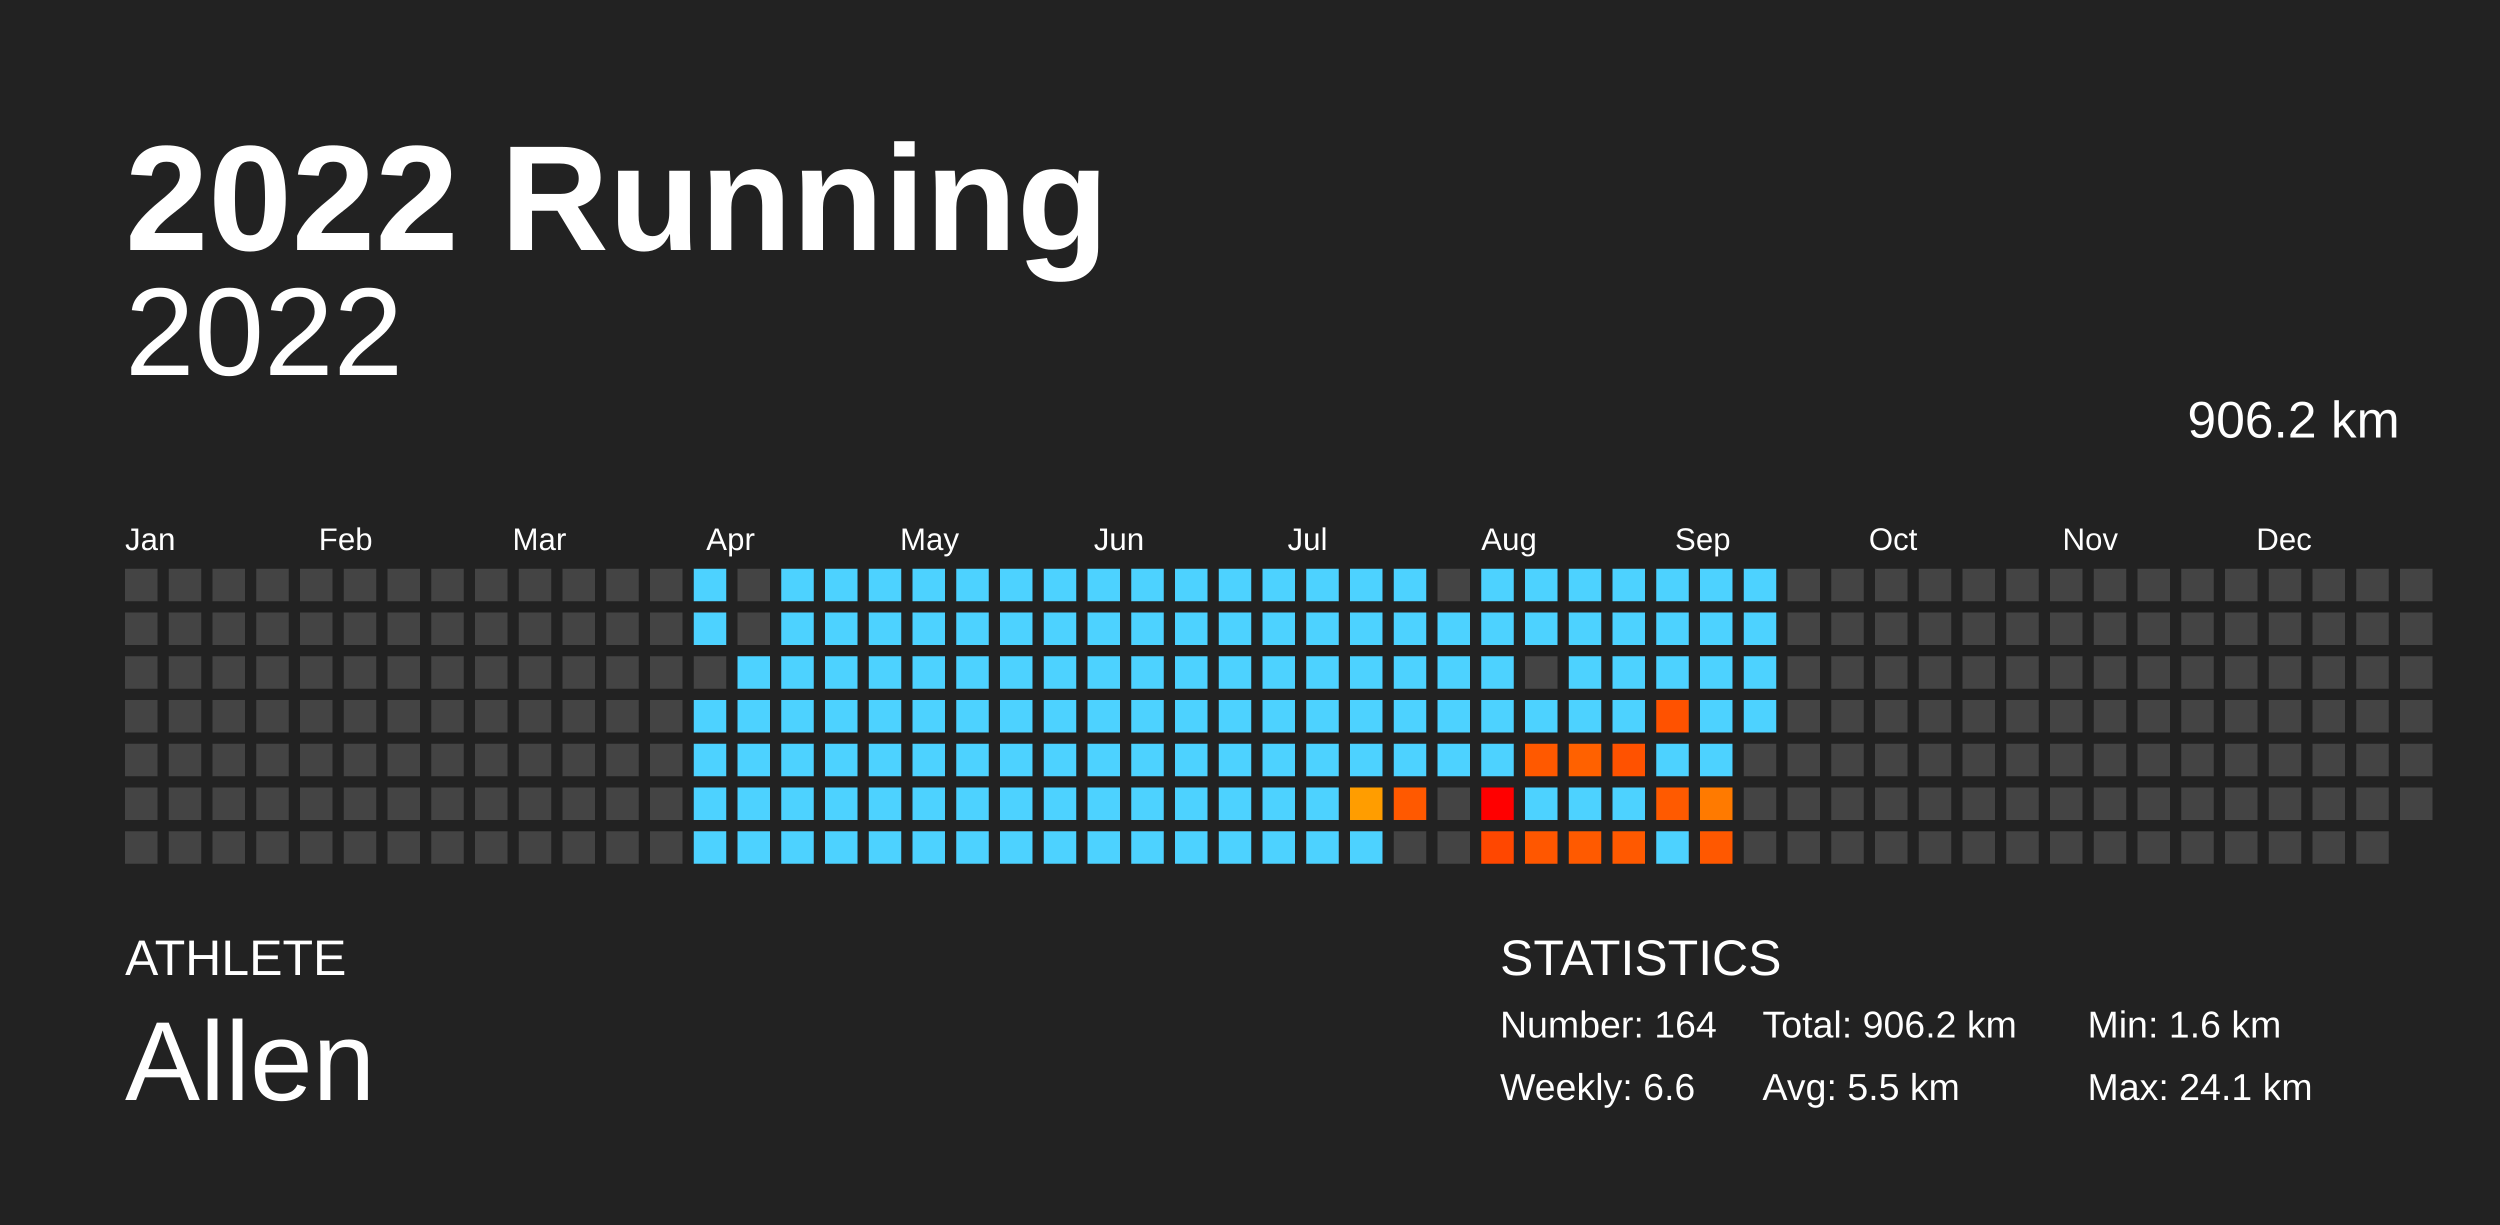
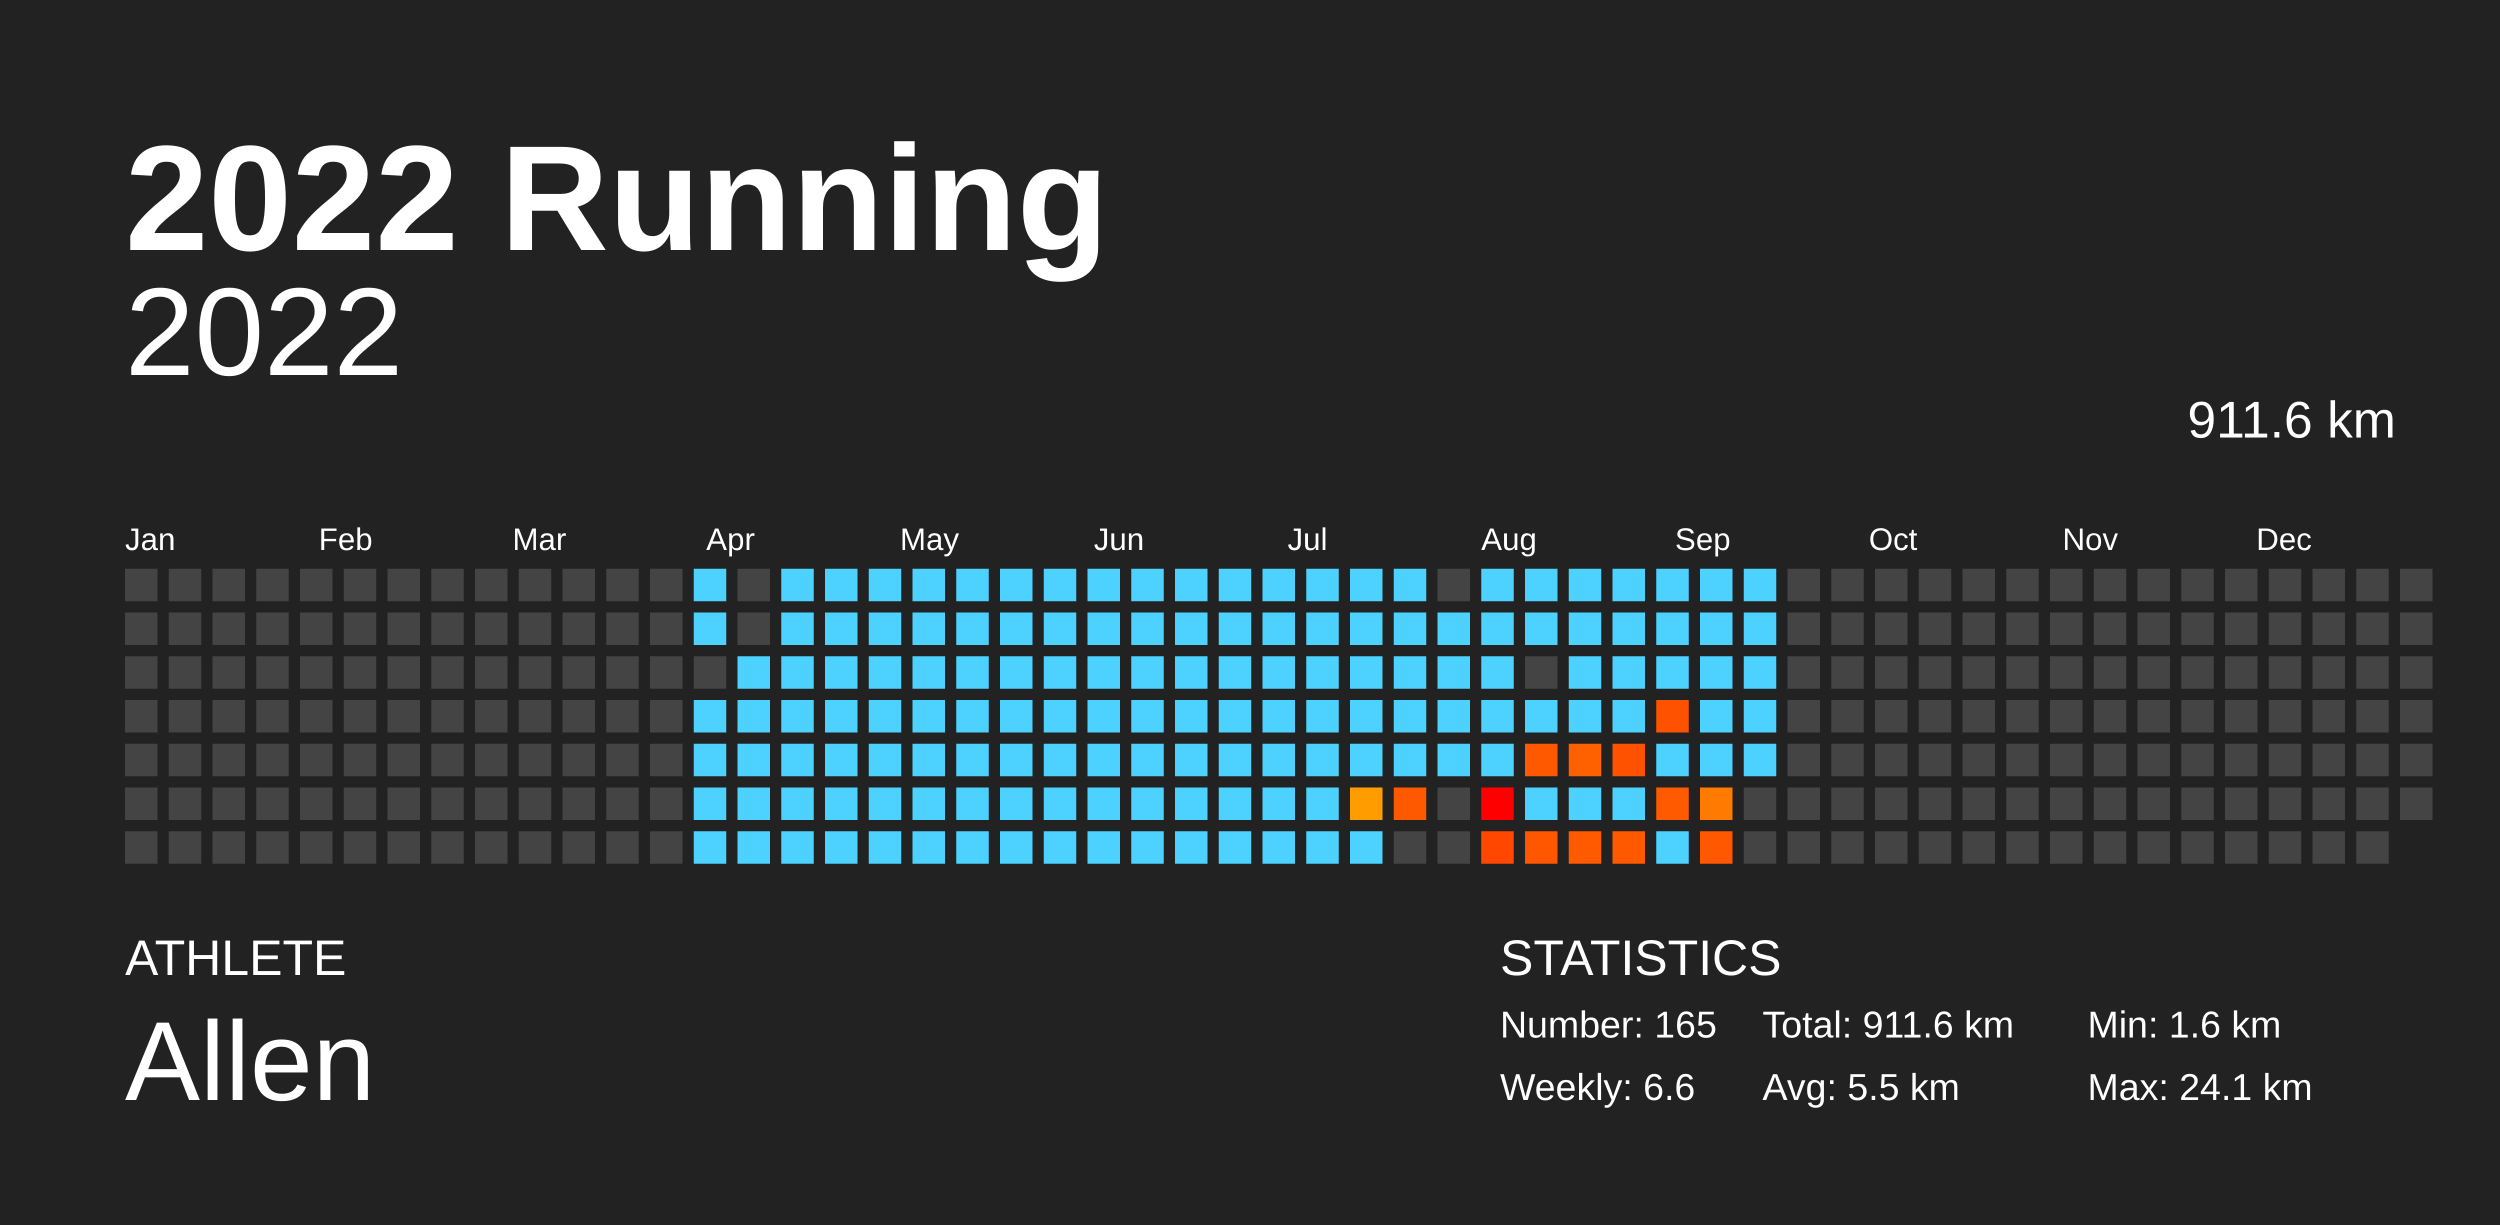
<svg xmlns="http://www.w3.org/2000/svg" baseProfile="full" height="98mm" version="1.1" viewBox="0,0,200,98" width="200mm">
  <defs />
  <rect fill="#222222" height="98" width="200" x="0" y="0" />
  <text fill="#FFFFFF" style="font-size:12px; font-family:Arial; font-weight:bold;" x="10" y="20">2022 Running</text>
  <text fill="#FFFFFF" style="font-size:4px; font-family:Arial" x="10" y="78">ATHLETE</text>
  <text fill="#FFFFFF" style="font-size:9px; font-family:Arial" x="10" y="88">Allen</text>
  <text fill="#FFFFFF" style="font-size:4px; font-family:Arial" x="120" y="78">STATISTICS</text>
-   <text fill="#FFFFFF" style="font-size:3px; font-family:Arial" x="120" y="83">Number: 164</text>
+   <text fill="#FFFFFF" style="font-size:3px; font-family:Arial" x="120" y="83">Number: 165</text>
  <text fill="#FFFFFF" style="font-size:3px; font-family:Arial" x="120" y="88">Weekly: 6.6</text>
-   <text fill="#FFFFFF" style="font-size:3px; font-family:Arial" x="141" y="83">Total: 906.2 km</text>
+   <text fill="#FFFFFF" style="font-size:3px; font-family:Arial" x="141" y="83">Total: 911.6 km</text>
  <text fill="#FFFFFF" style="font-size:3px; font-family:Arial" x="141" y="88">Avg: 5.5 km</text>
  <text fill="#FFFFFF" style="font-size:3px; font-family:Arial" x="167" y="83">Min: 1.6 km</text>
  <text fill="#FFFFFF" style="font-size:3px; font-family:Arial" x="167" y="88">Max: 24.1 km</text>
  <text alignment-baseline="hanging" fill="#FFFFFF" style="font-size:10.0px; font-family:Arial;" x="10" y="30">2022</text>
-   <text alignment-baseline="hanging" fill="#FFFFFF" style="font-size:4.125px; font-family:Arial;" x="175" y="35">906.2 km</text>
+   <text alignment-baseline="hanging" fill="#FFFFFF" style="font-size:4.125px; font-family:Arial;" x="175" y="35">911.6 km</text>
  <text fill="#FFFFFF" style="font-size:2.5px; font-family:Arial" x="10.0" y="44">Jan</text>
  <text fill="#FFFFFF" style="font-size:2.5px; font-family:Arial" x="25.5" y="44">Feb</text>
  <text fill="#FFFFFF" style="font-size:2.5px; font-family:Arial" x="41.0" y="44">Mar</text>
  <text fill="#FFFFFF" style="font-size:2.5px; font-family:Arial" x="56.5" y="44">Apr</text>
  <text fill="#FFFFFF" style="font-size:2.5px; font-family:Arial" x="72.0" y="44">May</text>
  <text fill="#FFFFFF" style="font-size:2.5px; font-family:Arial" x="87.5" y="44">Jun</text>
  <text fill="#FFFFFF" style="font-size:2.5px; font-family:Arial" x="103.0" y="44">Jul</text>
  <text fill="#FFFFFF" style="font-size:2.5px; font-family:Arial" x="118.5" y="44">Aug</text>
  <text fill="#FFFFFF" style="font-size:2.5px; font-family:Arial" x="134.0" y="44">Sep</text>
  <text fill="#FFFFFF" style="font-size:2.5px; font-family:Arial" x="149.5" y="44">Oct</text>
  <text fill="#FFFFFF" style="font-size:2.5px; font-family:Arial" x="165.0" y="44">Nov</text>
  <text fill="#FFFFFF" style="font-size:2.5px; font-family:Arial" x="180.5" y="44">Dec</text>
  <rect fill="#444444" height="2.6" width="2.6" x="10.0" y="45.5" />
  <rect fill="#444444" height="2.6" width="2.6" x="10.0" y="49.0" />
  <rect fill="#444444" height="2.6" width="2.6" x="10.0" y="52.5" />
  <rect fill="#444444" height="2.6" width="2.6" x="10.0" y="56.0" />
  <rect fill="#444444" height="2.6" width="2.6" x="10.0" y="59.5" />
  <rect fill="#444444" height="2.6" width="2.6" x="10.0" y="63.0" />
  <rect fill="#444444" height="2.6" width="2.6" x="10.0" y="66.5" />
  <rect fill="#444444" height="2.6" width="2.6" x="13.5" y="45.5" />
  <rect fill="#444444" height="2.6" width="2.6" x="13.5" y="49.0" />
  <rect fill="#444444" height="2.6" width="2.6" x="13.5" y="52.5" />
  <rect fill="#444444" height="2.6" width="2.6" x="13.5" y="56.0" />
  <rect fill="#444444" height="2.6" width="2.6" x="13.5" y="59.5" />
  <rect fill="#444444" height="2.6" width="2.6" x="13.5" y="63.0" />
  <rect fill="#444444" height="2.6" width="2.6" x="13.5" y="66.5" />
  <rect fill="#444444" height="2.6" width="2.6" x="17.0" y="45.5" />
  <rect fill="#444444" height="2.6" width="2.6" x="17.0" y="49.0" />
  <rect fill="#444444" height="2.6" width="2.6" x="17.0" y="52.5" />
  <rect fill="#444444" height="2.6" width="2.6" x="17.0" y="56.0" />
  <rect fill="#444444" height="2.6" width="2.6" x="17.0" y="59.5" />
  <rect fill="#444444" height="2.6" width="2.6" x="17.0" y="63.0" />
  <rect fill="#444444" height="2.6" width="2.6" x="17.0" y="66.5" />
  <rect fill="#444444" height="2.6" width="2.6" x="20.5" y="45.5" />
  <rect fill="#444444" height="2.6" width="2.6" x="20.5" y="49.0" />
  <rect fill="#444444" height="2.6" width="2.6" x="20.5" y="52.5" />
  <rect fill="#444444" height="2.6" width="2.6" x="20.5" y="56.0" />
  <rect fill="#444444" height="2.6" width="2.6" x="20.5" y="59.5" />
  <rect fill="#444444" height="2.6" width="2.6" x="20.5" y="63.0" />
  <rect fill="#444444" height="2.6" width="2.6" x="20.5" y="66.5" />
  <rect fill="#444444" height="2.6" width="2.6" x="24.0" y="45.5" />
  <rect fill="#444444" height="2.6" width="2.6" x="24.0" y="49.0" />
  <rect fill="#444444" height="2.6" width="2.6" x="24.0" y="52.5" />
  <rect fill="#444444" height="2.6" width="2.6" x="24.0" y="56.0" />
  <rect fill="#444444" height="2.6" width="2.6" x="24.0" y="59.5" />
  <rect fill="#444444" height="2.6" width="2.6" x="24.0" y="63.0" />
  <rect fill="#444444" height="2.6" width="2.6" x="24.0" y="66.5" />
  <rect fill="#444444" height="2.6" width="2.6" x="27.5" y="45.5" />
  <rect fill="#444444" height="2.6" width="2.6" x="27.5" y="49.0" />
  <rect fill="#444444" height="2.6" width="2.6" x="27.5" y="52.5" />
  <rect fill="#444444" height="2.6" width="2.6" x="27.5" y="56.0" />
  <rect fill="#444444" height="2.6" width="2.6" x="27.5" y="59.5" />
  <rect fill="#444444" height="2.6" width="2.6" x="27.5" y="63.0" />
  <rect fill="#444444" height="2.6" width="2.6" x="27.5" y="66.5" />
  <rect fill="#444444" height="2.6" width="2.6" x="31.0" y="45.5" />
  <rect fill="#444444" height="2.6" width="2.6" x="31.0" y="49.0" />
  <rect fill="#444444" height="2.6" width="2.6" x="31.0" y="52.5" />
  <rect fill="#444444" height="2.6" width="2.6" x="31.0" y="56.0" />
  <rect fill="#444444" height="2.6" width="2.6" x="31.0" y="59.5" />
  <rect fill="#444444" height="2.6" width="2.6" x="31.0" y="63.0" />
  <rect fill="#444444" height="2.6" width="2.6" x="31.0" y="66.5" />
  <rect fill="#444444" height="2.6" width="2.6" x="34.5" y="45.5" />
  <rect fill="#444444" height="2.6" width="2.6" x="34.5" y="49.0" />
  <rect fill="#444444" height="2.6" width="2.6" x="34.5" y="52.5" />
  <rect fill="#444444" height="2.6" width="2.6" x="34.5" y="56.0" />
  <rect fill="#444444" height="2.6" width="2.6" x="34.5" y="59.5" />
  <rect fill="#444444" height="2.6" width="2.6" x="34.5" y="63.0" />
  <rect fill="#444444" height="2.6" width="2.6" x="34.5" y="66.5" />
  <rect fill="#444444" height="2.6" width="2.6" x="38.0" y="45.5" />
  <rect fill="#444444" height="2.6" width="2.6" x="38.0" y="49.0" />
  <rect fill="#444444" height="2.6" width="2.6" x="38.0" y="52.5" />
  <rect fill="#444444" height="2.6" width="2.6" x="38.0" y="56.0" />
  <rect fill="#444444" height="2.6" width="2.6" x="38.0" y="59.5" />
  <rect fill="#444444" height="2.6" width="2.6" x="38.0" y="63.0" />
  <rect fill="#444444" height="2.6" width="2.6" x="38.0" y="66.5" />
  <rect fill="#444444" height="2.6" width="2.6" x="41.5" y="45.5" />
  <rect fill="#444444" height="2.6" width="2.6" x="41.5" y="49.0" />
  <rect fill="#444444" height="2.6" width="2.6" x="41.5" y="52.5" />
  <rect fill="#444444" height="2.6" width="2.6" x="41.5" y="56.0" />
  <rect fill="#444444" height="2.6" width="2.6" x="41.5" y="59.5" />
  <rect fill="#444444" height="2.6" width="2.6" x="41.5" y="63.0" />
  <rect fill="#444444" height="2.6" width="2.6" x="41.5" y="66.5" />
  <rect fill="#444444" height="2.6" width="2.6" x="45.0" y="45.5" />
  <rect fill="#444444" height="2.6" width="2.6" x="45.0" y="49.0" />
  <rect fill="#444444" height="2.6" width="2.6" x="45.0" y="52.5" />
  <rect fill="#444444" height="2.6" width="2.6" x="45.0" y="56.0" />
  <rect fill="#444444" height="2.6" width="2.6" x="45.0" y="59.5" />
  <rect fill="#444444" height="2.6" width="2.6" x="45.0" y="63.0" />
  <rect fill="#444444" height="2.6" width="2.6" x="45.0" y="66.5" />
  <rect fill="#444444" height="2.6" width="2.6" x="48.5" y="45.5" />
  <rect fill="#444444" height="2.6" width="2.6" x="48.5" y="49.0" />
  <rect fill="#444444" height="2.6" width="2.6" x="48.5" y="52.5" />
  <rect fill="#444444" height="2.6" width="2.6" x="48.5" y="56.0" />
  <rect fill="#444444" height="2.6" width="2.6" x="48.5" y="59.5" />
  <rect fill="#444444" height="2.6" width="2.6" x="48.5" y="63.0" />
  <rect fill="#444444" height="2.6" width="2.6" x="48.5" y="66.5" />
  <rect fill="#444444" height="2.6" width="2.6" x="52.0" y="45.5" />
  <rect fill="#444444" height="2.6" width="2.6" x="52.0" y="49.0" />
  <rect fill="#444444" height="2.6" width="2.6" x="52.0" y="52.5" />
  <rect fill="#444444" height="2.6" width="2.6" x="52.0" y="56.0" />
  <rect fill="#444444" height="2.6" width="2.6" x="52.0" y="59.5" />
  <rect fill="#444444" height="2.6" width="2.6" x="52.0" y="63.0" />
  <rect fill="#444444" height="2.6" width="2.6" x="52.0" y="66.5" />
  <rect fill="#4dd2ff" height="2.6" width="2.6" x="55.5" y="45.5" />
  <rect fill="#4dd2ff" height="2.6" width="2.6" x="55.5" y="49.0" />
  <rect fill="#444444" height="2.6" width="2.6" x="55.5" y="52.5" />
  <rect fill="#4dd2ff" height="2.6" width="2.6" x="55.5" y="56.0" />
  <rect fill="#4dd2ff" height="2.6" width="2.6" x="55.5" y="59.5" />
  <rect fill="#4dd2ff" height="2.6" width="2.6" x="55.5" y="63.0" />
  <rect fill="#4dd2ff" height="2.6" width="2.6" x="55.5" y="66.5" />
  <rect fill="#444444" height="2.6" width="2.6" x="59.0" y="45.5" />
  <rect fill="#444444" height="2.6" width="2.6" x="59.0" y="49.0" />
  <rect fill="#4dd2ff" height="2.6" width="2.6" x="59.0" y="52.5" />
  <rect fill="#4dd2ff" height="2.6" width="2.6" x="59.0" y="56.0" />
  <rect fill="#4dd2ff" height="2.6" width="2.6" x="59.0" y="59.5" />
  <rect fill="#4dd2ff" height="2.6" width="2.6" x="59.0" y="63.0" />
  <rect fill="#4dd2ff" height="2.6" width="2.6" x="59.0" y="66.5" />
  <rect fill="#4dd2ff" height="2.6" width="2.6" x="62.5" y="45.5" />
  <rect fill="#4dd2ff" height="2.6" width="2.6" x="62.5" y="49.0" />
  <rect fill="#4dd2ff" height="2.6" width="2.6" x="62.5" y="52.5" />
  <rect fill="#4dd2ff" height="2.6" width="2.6" x="62.5" y="56.0" />
  <rect fill="#4dd2ff" height="2.6" width="2.6" x="62.5" y="59.5" />
  <rect fill="#4dd2ff" height="2.6" width="2.6" x="62.5" y="63.0" />
  <rect fill="#4dd2ff" height="2.6" width="2.6" x="62.5" y="66.5" />
  <rect fill="#4dd2ff" height="2.6" width="2.6" x="66.0" y="45.5" />
  <rect fill="#4dd2ff" height="2.6" width="2.6" x="66.0" y="49.0" />
  <rect fill="#4dd2ff" height="2.6" width="2.6" x="66.0" y="52.5" />
  <rect fill="#4dd2ff" height="2.6" width="2.6" x="66.0" y="56.0" />
  <rect fill="#4dd2ff" height="2.6" width="2.6" x="66.0" y="59.5" />
  <rect fill="#4dd2ff" height="2.6" width="2.6" x="66.0" y="63.0" />
  <rect fill="#4dd2ff" height="2.6" width="2.6" x="66.0" y="66.5" />
  <rect fill="#4dd2ff" height="2.6" width="2.6" x="69.5" y="45.5" />
  <rect fill="#4dd2ff" height="2.6" width="2.6" x="69.5" y="49.0" />
  <rect fill="#4dd2ff" height="2.6" width="2.6" x="69.5" y="52.5" />
  <rect fill="#4dd2ff" height="2.6" width="2.6" x="69.5" y="56.0" />
  <rect fill="#4dd2ff" height="2.6" width="2.6" x="69.5" y="59.5" />
  <rect fill="#4dd2ff" height="2.6" width="2.6" x="69.5" y="63.0" />
  <rect fill="#4dd2ff" height="2.6" width="2.6" x="69.5" y="66.5" />
  <rect fill="#4dd2ff" height="2.6" width="2.6" x="73.0" y="45.5" />
  <rect fill="#4dd2ff" height="2.6" width="2.6" x="73.0" y="49.0" />
  <rect fill="#4dd2ff" height="2.6" width="2.6" x="73.0" y="52.5" />
  <rect fill="#4dd2ff" height="2.6" width="2.6" x="73.0" y="56.0" />
  <rect fill="#4dd2ff" height="2.6" width="2.6" x="73.0" y="59.5" />
  <rect fill="#4dd2ff" height="2.6" width="2.6" x="73.0" y="63.0" />
  <rect fill="#4dd2ff" height="2.6" width="2.6" x="73.0" y="66.5" />
  <rect fill="#4dd2ff" height="2.6" width="2.6" x="76.5" y="45.5" />
  <rect fill="#4dd2ff" height="2.6" width="2.6" x="76.5" y="49.0" />
  <rect fill="#4dd2ff" height="2.6" width="2.6" x="76.5" y="52.5" />
  <rect fill="#4dd2ff" height="2.6" width="2.6" x="76.5" y="56.0" />
  <rect fill="#4dd2ff" height="2.6" width="2.6" x="76.5" y="59.5" />
  <rect fill="#4dd2ff" height="2.6" width="2.6" x="76.5" y="63.0" />
  <rect fill="#4dd2ff" height="2.6" width="2.6" x="76.5" y="66.5" />
  <rect fill="#4dd2ff" height="2.6" width="2.6" x="80.0" y="45.5" />
  <rect fill="#4dd2ff" height="2.6" width="2.6" x="80.0" y="49.0" />
  <rect fill="#4dd2ff" height="2.6" width="2.6" x="80.0" y="52.5" />
  <rect fill="#4dd2ff" height="2.6" width="2.6" x="80.0" y="56.0" />
  <rect fill="#4dd2ff" height="2.6" width="2.6" x="80.0" y="59.5" />
  <rect fill="#4dd2ff" height="2.6" width="2.6" x="80.0" y="63.0" />
  <rect fill="#4dd2ff" height="2.6" width="2.6" x="80.0" y="66.5" />
  <rect fill="#4dd2ff" height="2.6" width="2.6" x="83.5" y="45.5" />
  <rect fill="#4dd2ff" height="2.6" width="2.6" x="83.5" y="49.0" />
  <rect fill="#4dd2ff" height="2.6" width="2.6" x="83.5" y="52.5" />
  <rect fill="#4dd2ff" height="2.6" width="2.6" x="83.5" y="56.0" />
  <rect fill="#4dd2ff" height="2.6" width="2.6" x="83.5" y="59.5" />
  <rect fill="#4dd2ff" height="2.6" width="2.6" x="83.5" y="63.0" />
  <rect fill="#4dd2ff" height="2.6" width="2.6" x="83.5" y="66.5" />
  <rect fill="#4dd2ff" height="2.6" width="2.6" x="87.0" y="45.5" />
  <rect fill="#4dd2ff" height="2.6" width="2.6" x="87.0" y="49.0" />
  <rect fill="#4dd2ff" height="2.6" width="2.6" x="87.0" y="52.5" />
  <rect fill="#4dd2ff" height="2.6" width="2.6" x="87.0" y="56.0" />
  <rect fill="#4dd2ff" height="2.6" width="2.6" x="87.0" y="59.5" />
  <rect fill="#4dd2ff" height="2.6" width="2.6" x="87.0" y="63.0" />
  <rect fill="#4dd2ff" height="2.6" width="2.6" x="87.0" y="66.5" />
  <rect fill="#4dd2ff" height="2.6" width="2.6" x="90.5" y="45.5" />
  <rect fill="#4dd2ff" height="2.6" width="2.6" x="90.5" y="49.0" />
  <rect fill="#4dd2ff" height="2.6" width="2.6" x="90.5" y="52.5" />
  <rect fill="#4dd2ff" height="2.6" width="2.6" x="90.5" y="56.0" />
  <rect fill="#4dd2ff" height="2.6" width="2.6" x="90.5" y="59.5" />
  <rect fill="#4dd2ff" height="2.6" width="2.6" x="90.5" y="63.0" />
  <rect fill="#4dd2ff" height="2.6" width="2.6" x="90.5" y="66.5" />
  <rect fill="#4dd2ff" height="2.6" width="2.6" x="94.0" y="45.5" />
  <rect fill="#4dd2ff" height="2.6" width="2.6" x="94.0" y="49.0" />
  <rect fill="#4dd2ff" height="2.6" width="2.6" x="94.0" y="52.5" />
  <rect fill="#4dd2ff" height="2.6" width="2.6" x="94.0" y="56.0" />
  <rect fill="#4dd2ff" height="2.6" width="2.6" x="94.0" y="59.5" />
  <rect fill="#4dd2ff" height="2.6" width="2.6" x="94.0" y="63.0" />
  <rect fill="#4dd2ff" height="2.6" width="2.6" x="94.0" y="66.5" />
  <rect fill="#4dd2ff" height="2.6" width="2.6" x="97.5" y="45.5" />
  <rect fill="#4dd2ff" height="2.6" width="2.6" x="97.5" y="49.0" />
  <rect fill="#4dd2ff" height="2.6" width="2.6" x="97.5" y="52.5" />
  <rect fill="#4dd2ff" height="2.6" width="2.6" x="97.5" y="56.0" />
  <rect fill="#4dd2ff" height="2.6" width="2.6" x="97.5" y="59.5" />
  <rect fill="#4dd2ff" height="2.6" width="2.6" x="97.5" y="63.0" />
  <rect fill="#4dd2ff" height="2.6" width="2.6" x="97.5" y="66.5" />
  <rect fill="#4dd2ff" height="2.6" width="2.6" x="101.0" y="45.5" />
  <rect fill="#4dd2ff" height="2.6" width="2.6" x="101.0" y="49.0" />
  <rect fill="#4dd2ff" height="2.6" width="2.6" x="101.0" y="52.5" />
  <rect fill="#4dd2ff" height="2.6" width="2.6" x="101.0" y="56.0" />
  <rect fill="#4dd2ff" height="2.6" width="2.6" x="101.0" y="59.5" />
  <rect fill="#4dd2ff" height="2.6" width="2.6" x="101.0" y="63.0" />
  <rect fill="#4dd2ff" height="2.6" width="2.6" x="101.0" y="66.5" />
  <rect fill="#4dd2ff" height="2.6" width="2.6" x="104.5" y="45.5" />
  <rect fill="#4dd2ff" height="2.6" width="2.6" x="104.5" y="49.0" />
  <rect fill="#4dd2ff" height="2.6" width="2.6" x="104.5" y="52.5" />
  <rect fill="#4dd2ff" height="2.6" width="2.6" x="104.5" y="56.0" />
  <rect fill="#4dd2ff" height="2.6" width="2.6" x="104.5" y="59.5" />
  <rect fill="#4dd2ff" height="2.6" width="2.6" x="104.5" y="63.0" />
  <rect fill="#4dd2ff" height="2.6" width="2.6" x="104.5" y="66.5" />
  <rect fill="#4dd2ff" height="2.6" width="2.6" x="108.0" y="45.5" />
  <rect fill="#4dd2ff" height="2.6" width="2.6" x="108.0" y="49.0" />
  <rect fill="#4dd2ff" height="2.6" width="2.6" x="108.0" y="52.5" />
  <rect fill="#4dd2ff" height="2.6" width="2.6" x="108.0" y="56.0" />
  <rect fill="#4dd2ff" height="2.6" width="2.6" x="108.0" y="59.5" />
  <rect fill="#ff9d00" height="2.6" width="2.6" x="108.0" y="63.0" />
  <rect fill="#4dd2ff" height="2.6" width="2.6" x="108.0" y="66.5" />
  <rect fill="#4dd2ff" height="2.6" width="2.6" x="111.5" y="45.5" />
  <rect fill="#4dd2ff" height="2.6" width="2.6" x="111.5" y="49.0" />
  <rect fill="#4dd2ff" height="2.6" width="2.6" x="111.5" y="52.5" />
  <rect fill="#4dd2ff" height="2.6" width="2.6" x="111.5" y="56.0" />
  <rect fill="#4dd2ff" height="2.6" width="2.6" x="111.5" y="59.5" />
  <rect fill="#ff5900" height="2.6" width="2.6" x="111.5" y="63.0" />
  <rect fill="#444444" height="2.6" width="2.6" x="111.5" y="66.5" />
  <rect fill="#444444" height="2.6" width="2.6" x="115.0" y="45.5" />
  <rect fill="#4dd2ff" height="2.6" width="2.6" x="115.0" y="49.0" />
  <rect fill="#4dd2ff" height="2.6" width="2.6" x="115.0" y="52.5" />
  <rect fill="#4dd2ff" height="2.6" width="2.6" x="115.0" y="56.0" />
  <rect fill="#4dd2ff" height="2.6" width="2.6" x="115.0" y="59.5" />
  <rect fill="#444444" height="2.6" width="2.6" x="115.0" y="63.0" />
  <rect fill="#444444" height="2.6" width="2.6" x="115.0" y="66.5" />
  <rect fill="#4dd2ff" height="2.6" width="2.6" x="118.5" y="45.5" />
  <rect fill="#4dd2ff" height="2.6" width="2.6" x="118.5" y="49.0" />
  <rect fill="#4dd2ff" height="2.6" width="2.6" x="118.5" y="52.5" />
  <rect fill="#4dd2ff" height="2.6" width="2.6" x="118.5" y="56.0" />
  <rect fill="#4dd2ff" height="2.6" width="2.6" x="118.5" y="59.5" />
  <rect fill="red" height="2.6" width="2.6" x="118.5" y="63.0" />
  <rect fill="#ff4700" height="2.6" width="2.6" x="118.5" y="66.5" />
  <rect fill="#4dd2ff" height="2.6" width="2.6" x="122.0" y="45.5" />
  <rect fill="#4dd2ff" height="2.6" width="2.6" x="122.0" y="49.0" />
  <rect fill="#444444" height="2.6" width="2.6" x="122.0" y="52.5" />
  <rect fill="#4dd2ff" height="2.6" width="2.6" x="122.0" y="56.0" />
  <rect fill="#ff5900" height="2.6" width="2.6" x="122.0" y="59.5" />
  <rect fill="#4dd2ff" height="2.6" width="2.6" x="122.0" y="63.0" />
  <rect fill="#ff5700" height="2.6" width="2.6" x="122.0" y="66.5" />
  <rect fill="#4dd2ff" height="2.6" width="2.6" x="125.5" y="45.5" />
  <rect fill="#4dd2ff" height="2.6" width="2.6" x="125.5" y="49.0" />
  <rect fill="#4dd2ff" height="2.6" width="2.6" x="125.5" y="52.5" />
  <rect fill="#4dd2ff" height="2.6" width="2.6" x="125.5" y="56.0" />
  <rect fill="#ff6100" height="2.6" width="2.6" x="125.5" y="59.5" />
  <rect fill="#4dd2ff" height="2.6" width="2.6" x="125.5" y="63.0" />
  <rect fill="#ff5a00" height="2.6" width="2.6" x="125.5" y="66.5" />
  <rect fill="#4dd2ff" height="2.6" width="2.6" x="129.0" y="45.5" />
  <rect fill="#4dd2ff" height="2.6" width="2.6" x="129.0" y="49.0" />
  <rect fill="#4dd2ff" height="2.6" width="2.6" x="129.0" y="52.5" />
  <rect fill="#4dd2ff" height="2.6" width="2.6" x="129.0" y="56.0" />
  <rect fill="#ff5200" height="2.6" width="2.6" x="129.0" y="59.5" />
  <rect fill="#4dd2ff" height="2.6" width="2.6" x="129.0" y="63.0" />
  <rect fill="#ff5900" height="2.6" width="2.6" x="129.0" y="66.5" />
  <rect fill="#4dd2ff" height="2.6" width="2.6" x="132.5" y="45.5" />
  <rect fill="#4dd2ff" height="2.6" width="2.6" x="132.5" y="49.0" />
  <rect fill="#4dd2ff" height="2.6" width="2.6" x="132.5" y="52.5" />
  <rect fill="#ff5200" height="2.6" width="2.6" x="132.5" y="56.0" />
  <rect fill="#4dd2ff" height="2.6" width="2.6" x="132.5" y="59.5" />
  <rect fill="#ff5a00" height="2.6" width="2.6" x="132.5" y="63.0" />
  <rect fill="#4dd2ff" height="2.6" width="2.6" x="132.5" y="66.5" />
  <rect fill="#4dd2ff" height="2.6" width="2.6" x="136.0" y="45.5" />
  <rect fill="#4dd2ff" height="2.6" width="2.6" x="136.0" y="49.0" />
  <rect fill="#4dd2ff" height="2.6" width="2.6" x="136.0" y="52.5" />
  <rect fill="#4dd2ff" height="2.6" width="2.6" x="136.0" y="56.0" />
  <rect fill="#4dd2ff" height="2.6" width="2.6" x="136.0" y="59.5" />
  <rect fill="#ff7a00" height="2.6" width="2.6" x="136.0" y="63.0" />
  <rect fill="#ff5800" height="2.6" width="2.6" x="136.0" y="66.5" />
  <rect fill="#4dd2ff" height="2.6" width="2.6" x="139.5" y="45.5" />
  <rect fill="#4dd2ff" height="2.6" width="2.6" x="139.5" y="49.0" />
  <rect fill="#4dd2ff" height="2.6" width="2.6" x="139.5" y="52.5" />
  <rect fill="#4dd2ff" height="2.6" width="2.6" x="139.5" y="56.0" />
-   <rect fill="#444444" height="2.6" width="2.6" x="139.5" y="59.5" />
+   <rect fill="#4dd2ff" height="2.6" width="2.6" x="139.5" y="59.5" />
  <rect fill="#444444" height="2.6" width="2.6" x="139.5" y="63.0" />
  <rect fill="#444444" height="2.6" width="2.6" x="139.5" y="66.5" />
  <rect fill="#444444" height="2.6" width="2.6" x="143.0" y="45.5" />
  <rect fill="#444444" height="2.6" width="2.6" x="143.0" y="49.0" />
  <rect fill="#444444" height="2.6" width="2.6" x="143.0" y="52.5" />
  <rect fill="#444444" height="2.6" width="2.6" x="143.0" y="56.0" />
  <rect fill="#444444" height="2.6" width="2.6" x="143.0" y="59.5" />
  <rect fill="#444444" height="2.6" width="2.6" x="143.0" y="63.0" />
  <rect fill="#444444" height="2.6" width="2.6" x="143.0" y="66.5" />
  <rect fill="#444444" height="2.6" width="2.6" x="146.5" y="45.5" />
  <rect fill="#444444" height="2.6" width="2.6" x="146.5" y="49.0" />
  <rect fill="#444444" height="2.6" width="2.6" x="146.5" y="52.5" />
  <rect fill="#444444" height="2.6" width="2.6" x="146.5" y="56.0" />
  <rect fill="#444444" height="2.6" width="2.6" x="146.5" y="59.5" />
  <rect fill="#444444" height="2.6" width="2.6" x="146.5" y="63.0" />
  <rect fill="#444444" height="2.6" width="2.6" x="146.5" y="66.5" />
  <rect fill="#444444" height="2.6" width="2.6" x="150.0" y="45.5" />
  <rect fill="#444444" height="2.6" width="2.6" x="150.0" y="49.0" />
  <rect fill="#444444" height="2.6" width="2.6" x="150.0" y="52.5" />
  <rect fill="#444444" height="2.6" width="2.6" x="150.0" y="56.0" />
  <rect fill="#444444" height="2.6" width="2.6" x="150.0" y="59.5" />
  <rect fill="#444444" height="2.6" width="2.6" x="150.0" y="63.0" />
  <rect fill="#444444" height="2.6" width="2.6" x="150.0" y="66.5" />
  <rect fill="#444444" height="2.6" width="2.6" x="153.5" y="45.5" />
  <rect fill="#444444" height="2.6" width="2.6" x="153.5" y="49.0" />
  <rect fill="#444444" height="2.6" width="2.6" x="153.5" y="52.5" />
  <rect fill="#444444" height="2.6" width="2.6" x="153.5" y="56.0" />
  <rect fill="#444444" height="2.6" width="2.6" x="153.5" y="59.5" />
  <rect fill="#444444" height="2.6" width="2.6" x="153.5" y="63.0" />
  <rect fill="#444444" height="2.6" width="2.6" x="153.5" y="66.5" />
  <rect fill="#444444" height="2.6" width="2.6" x="157.0" y="45.5" />
  <rect fill="#444444" height="2.6" width="2.6" x="157.0" y="49.0" />
  <rect fill="#444444" height="2.6" width="2.6" x="157.0" y="52.5" />
  <rect fill="#444444" height="2.6" width="2.6" x="157.0" y="56.0" />
  <rect fill="#444444" height="2.6" width="2.6" x="157.0" y="59.5" />
  <rect fill="#444444" height="2.6" width="2.6" x="157.0" y="63.0" />
  <rect fill="#444444" height="2.6" width="2.6" x="157.0" y="66.5" />
  <rect fill="#444444" height="2.6" width="2.6" x="160.5" y="45.5" />
  <rect fill="#444444" height="2.6" width="2.6" x="160.5" y="49.0" />
  <rect fill="#444444" height="2.6" width="2.6" x="160.5" y="52.5" />
  <rect fill="#444444" height="2.6" width="2.6" x="160.5" y="56.0" />
  <rect fill="#444444" height="2.6" width="2.6" x="160.5" y="59.5" />
  <rect fill="#444444" height="2.6" width="2.6" x="160.5" y="63.0" />
  <rect fill="#444444" height="2.6" width="2.6" x="160.5" y="66.5" />
  <rect fill="#444444" height="2.6" width="2.6" x="164.0" y="45.5" />
  <rect fill="#444444" height="2.6" width="2.6" x="164.0" y="49.0" />
  <rect fill="#444444" height="2.6" width="2.6" x="164.0" y="52.5" />
  <rect fill="#444444" height="2.6" width="2.6" x="164.0" y="56.0" />
  <rect fill="#444444" height="2.6" width="2.6" x="164.0" y="59.5" />
  <rect fill="#444444" height="2.6" width="2.6" x="164.0" y="63.0" />
  <rect fill="#444444" height="2.6" width="2.6" x="164.0" y="66.5" />
  <rect fill="#444444" height="2.6" width="2.6" x="167.5" y="45.5" />
  <rect fill="#444444" height="2.6" width="2.6" x="167.5" y="49.0" />
  <rect fill="#444444" height="2.6" width="2.6" x="167.5" y="52.5" />
  <rect fill="#444444" height="2.6" width="2.6" x="167.5" y="56.0" />
  <rect fill="#444444" height="2.6" width="2.6" x="167.5" y="59.5" />
  <rect fill="#444444" height="2.6" width="2.6" x="167.5" y="63.0" />
  <rect fill="#444444" height="2.6" width="2.6" x="167.5" y="66.5" />
  <rect fill="#444444" height="2.6" width="2.6" x="171.0" y="45.5" />
  <rect fill="#444444" height="2.6" width="2.6" x="171.0" y="49.0" />
  <rect fill="#444444" height="2.6" width="2.6" x="171.0" y="52.5" />
  <rect fill="#444444" height="2.6" width="2.6" x="171.0" y="56.0" />
  <rect fill="#444444" height="2.6" width="2.6" x="171.0" y="59.5" />
  <rect fill="#444444" height="2.6" width="2.6" x="171.0" y="63.0" />
  <rect fill="#444444" height="2.6" width="2.6" x="171.0" y="66.5" />
  <rect fill="#444444" height="2.6" width="2.6" x="174.5" y="45.5" />
  <rect fill="#444444" height="2.6" width="2.6" x="174.5" y="49.0" />
  <rect fill="#444444" height="2.6" width="2.6" x="174.5" y="52.5" />
  <rect fill="#444444" height="2.6" width="2.6" x="174.5" y="56.0" />
  <rect fill="#444444" height="2.6" width="2.6" x="174.5" y="59.5" />
  <rect fill="#444444" height="2.6" width="2.6" x="174.5" y="63.0" />
  <rect fill="#444444" height="2.6" width="2.6" x="174.5" y="66.5" />
  <rect fill="#444444" height="2.6" width="2.6" x="178.0" y="45.5" />
  <rect fill="#444444" height="2.6" width="2.6" x="178.0" y="49.0" />
  <rect fill="#444444" height="2.6" width="2.6" x="178.0" y="52.5" />
  <rect fill="#444444" height="2.6" width="2.6" x="178.0" y="56.0" />
  <rect fill="#444444" height="2.6" width="2.6" x="178.0" y="59.5" />
  <rect fill="#444444" height="2.6" width="2.6" x="178.0" y="63.0" />
  <rect fill="#444444" height="2.6" width="2.6" x="178.0" y="66.5" />
  <rect fill="#444444" height="2.6" width="2.6" x="181.5" y="45.5" />
  <rect fill="#444444" height="2.6" width="2.6" x="181.5" y="49.0" />
  <rect fill="#444444" height="2.6" width="2.6" x="181.5" y="52.5" />
  <rect fill="#444444" height="2.6" width="2.6" x="181.5" y="56.0" />
  <rect fill="#444444" height="2.6" width="2.6" x="181.5" y="59.5" />
  <rect fill="#444444" height="2.6" width="2.6" x="181.5" y="63.0" />
  <rect fill="#444444" height="2.6" width="2.6" x="181.5" y="66.5" />
  <rect fill="#444444" height="2.6" width="2.6" x="185.0" y="45.5" />
  <rect fill="#444444" height="2.6" width="2.6" x="185.0" y="49.0" />
  <rect fill="#444444" height="2.6" width="2.6" x="185.0" y="52.5" />
  <rect fill="#444444" height="2.6" width="2.6" x="185.0" y="56.0" />
  <rect fill="#444444" height="2.6" width="2.6" x="185.0" y="59.5" />
  <rect fill="#444444" height="2.6" width="2.6" x="185.0" y="63.0" />
  <rect fill="#444444" height="2.6" width="2.6" x="185.0" y="66.5" />
  <rect fill="#444444" height="2.6" width="2.6" x="188.5" y="45.5" />
  <rect fill="#444444" height="2.6" width="2.6" x="188.5" y="49.0" />
  <rect fill="#444444" height="2.6" width="2.6" x="188.5" y="52.5" />
  <rect fill="#444444" height="2.6" width="2.6" x="188.5" y="56.0" />
  <rect fill="#444444" height="2.6" width="2.6" x="188.5" y="59.5" />
  <rect fill="#444444" height="2.6" width="2.6" x="188.5" y="63.0" />
  <rect fill="#444444" height="2.6" width="2.6" x="188.5" y="66.5" />
  <rect fill="#444444" height="2.6" width="2.6" x="192.0" y="45.5" />
  <rect fill="#444444" height="2.6" width="2.6" x="192.0" y="49.0" />
  <rect fill="#444444" height="2.6" width="2.6" x="192.0" y="52.5" />
  <rect fill="#444444" height="2.6" width="2.6" x="192.0" y="56.0" />
  <rect fill="#444444" height="2.6" width="2.6" x="192.0" y="59.5" />
  <rect fill="#444444" height="2.6" width="2.6" x="192.0" y="63.0" />
</svg>
